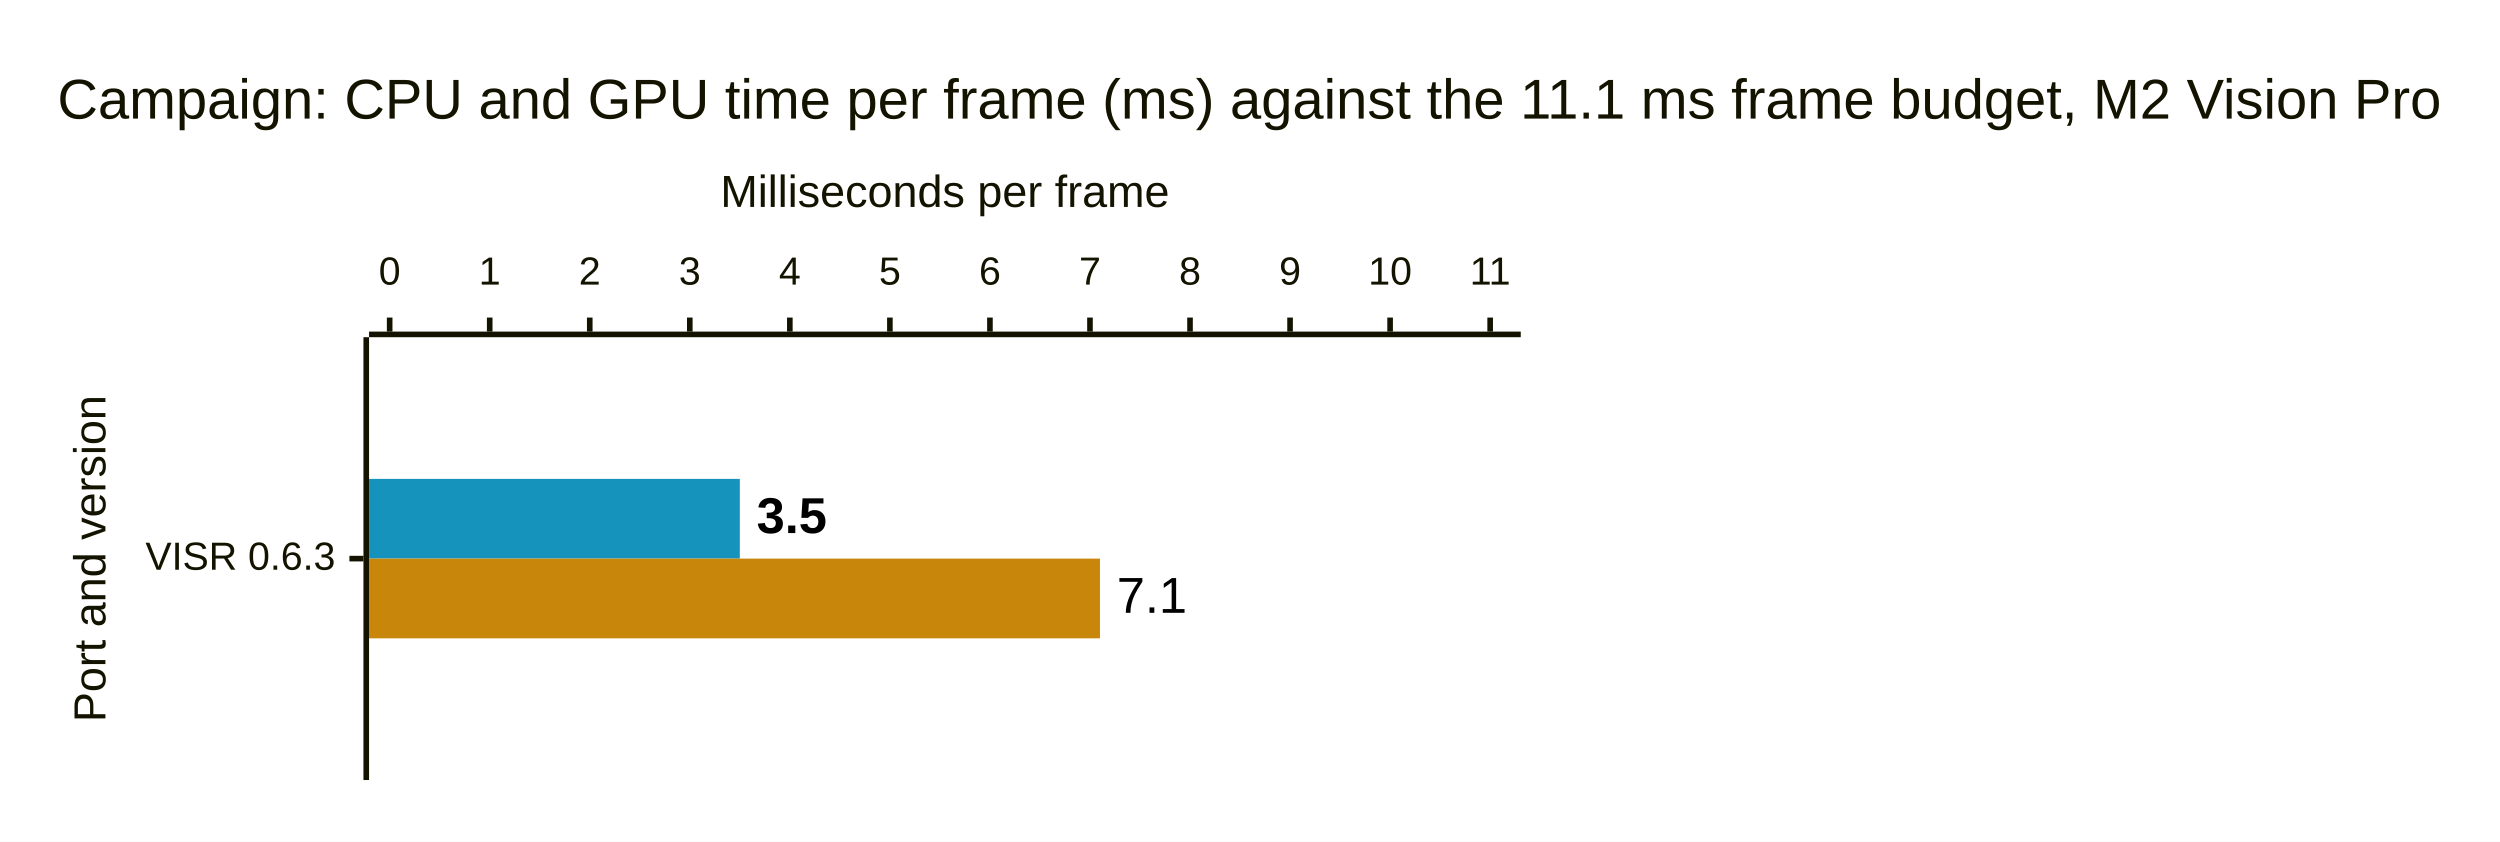
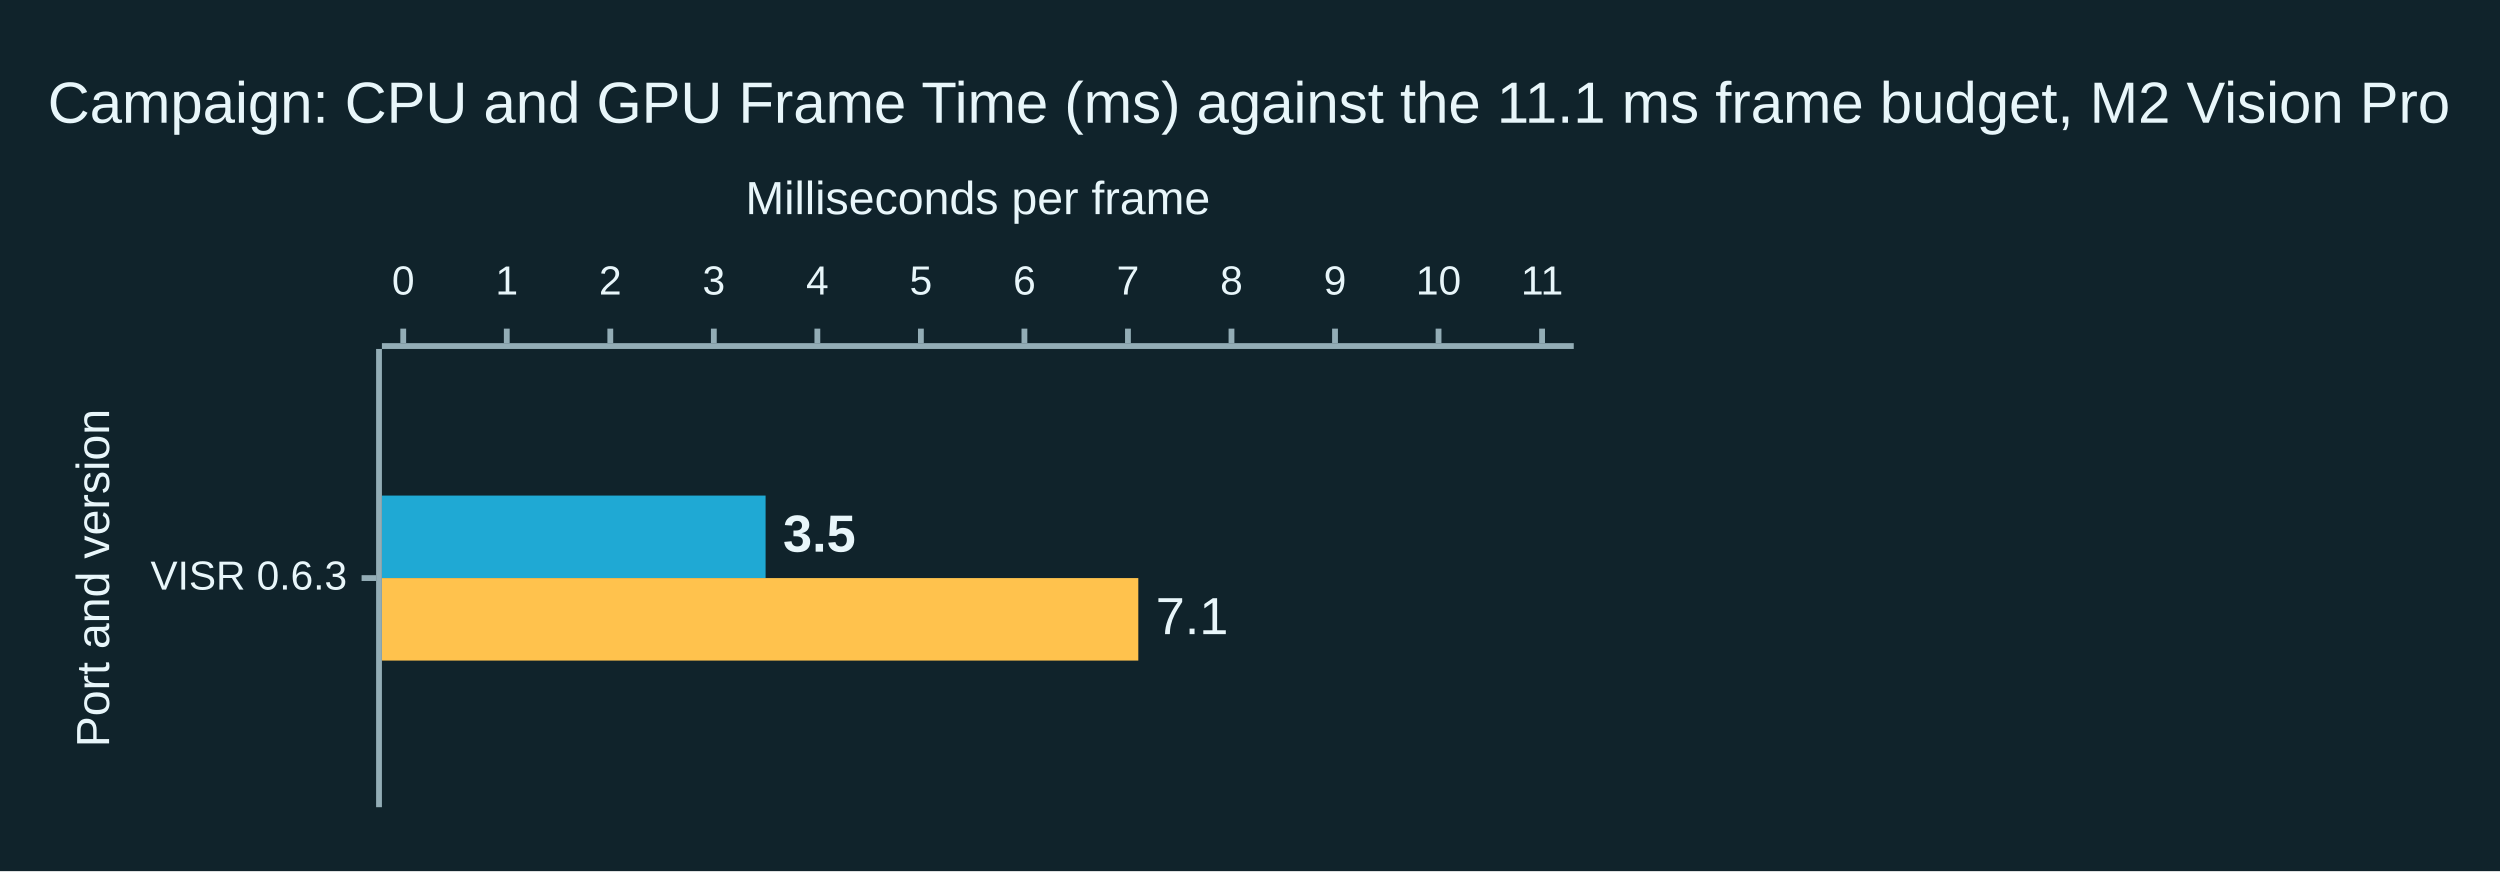
- <svg xmlns="http://www.w3.org/2000/svg" id="static" width="100%" style="max-width: 891px;" viewBox="-22 -15 891 300" role="graphics-document document" aria-roledescription="xychart">
-   <style>#static{font-family:"trebuchet ms",verdana,arial,sans-serif;font-size:16px;fill:#333;}@keyframes edge-animation-frame{from{stroke-dashoffset:0;}}@keyframes dash{to{stroke-dashoffset:0;}}#static .edge-animation-slow{stroke-dasharray:9,5!important;stroke-dashoffset:900;animation:dash 50s linear infinite;stroke-linecap:round;}#static .edge-animation-fast{stroke-dasharray:9,5!important;stroke-dashoffset:900;animation:dash 20s linear infinite;stroke-linecap:round;}#static .error-icon{fill:#552222;}#static .error-text{fill:#552222;stroke:#552222;}#static .edge-thickness-normal{stroke-width:1px;}#static .edge-thickness-thick{stroke-width:3.5px;}#static .edge-pattern-solid{stroke-dasharray:0;}#static .edge-thickness-invisible{stroke-width:0;fill:none;}#static .edge-pattern-dashed{stroke-dasharray:3;}#static .edge-pattern-dotted{stroke-dasharray:2;}#static .marker{fill:#333333;stroke:#333333;}#static .marker.cross{stroke:#333333;}#static svg{font-family:"trebuchet ms",verdana,arial,sans-serif;font-size:16px;}#static p{margin:0;}#static :root{--mermaid-font-family:"trebuchet ms",verdana,arial,sans-serif;}</style>
+ <svg xmlns="http://www.w3.org/2000/svg" color="#e8f6fa" id="static" width="100%" style="max-width: 861px;" viewBox="-22 -15 861 300" role="graphics-document document" aria-roledescription="xychart">
+   <style>#static{font-family:"trebuchet ms",verdana,arial,sans-serif;font-size:16px;fill:#333;}@keyframes edge-animation-frame{from{stroke-dashoffset:0;}}@keyframes dash{to{stroke-dashoffset:0;}}#static .edge-animation-slow{stroke-dasharray:9,5!important;stroke-dashoffset:900;animation:dash 50s linear infinite;stroke-linecap:round;}#static .edge-animation-fast{stroke-dasharray:9,5!important;stroke-dashoffset:900;animation:dash 20s linear infinite;stroke-linecap:round;}#static .error-icon{fill:hsl(220.588, 100%, 98.333%);}#static .error-text{fill:rgb(8.5, 5.75, 0);stroke:rgb(8.5, 5.75, 0);}#static .edge-thickness-normal{stroke-width:1px;}#static .edge-thickness-thick{stroke-width:3.5px;}#static .edge-pattern-solid{stroke-dasharray:0;}#static .edge-thickness-invisible{stroke-width:0;fill:none;}#static .edge-pattern-dashed{stroke-dasharray:3;}#static .edge-pattern-dotted{stroke-dasharray:2;}#static .marker{fill:#0b0b0b;stroke:#0b0b0b;}#static .marker.cross{stroke:#0b0b0b;}#static svg{font-family:"trebuchet ms",verdana,arial,sans-serif;font-size:16px;}#static p{margin:0;}#static :root{--mermaid-font-family:"trebuchet ms",verdana,arial,sans-serif;}</style>
  <g />
  <g class="main">
-     <rect width="891" height="300" class="background" fill="white" x="-22" y="-15" />
+     <rect width="861" height="300" class="background" fill="#10232b" x="-22" y="-15" />
    <g class="chart-title">
-       <text x="0" y="0" fill="#131300" font-size="20" dominant-baseline="middle" text-anchor="middle" transform="translate(423.2734, 21.58984) rotate(0)">Campaign: CPU and GPU time per frame (ms) against the 11.1 ms frame budget, M2 Vision Pro</text>
+       <text x="0" y="0" fill="#e8f6fa" font-size="20" dominant-baseline="middle" text-anchor="middle" transform="translate(408.1406, 21.58984) rotate(0)">Campaign: CPU and GPU Frame Time (ms) against the 11.1 ms frame budget, M2 Vision Pro</text>
    </g>
    <g class="plot">
      <g class="bar-plot-0">
-         <rect x="109.531" y="155.675" width="132.14" height="28.415" fill="#1593bd" stroke="#1593bd" stroke-width="0" />
+         <rect x="109.531" y="155.675" width="132.14" height="28.415" fill="#1fa9d4" stroke="#1fa9d4" stroke-width="0" />
      </g>
      <g class="bar-plot-1">
-         <rect x="109.531" y="184.09" width="260.501" height="28.415" fill="#c8870a" stroke="#c8870a" stroke-width="0" />
+         <rect x="109.531" y="184.09" width="260.501" height="28.415" fill="#ffc24d" stroke="#ffc24d" stroke-width="0" />
      </g>
      <text x="247.671" y="169.883" dominant-baseline="middle" fill="currentColor" font-size="18" font-weight="600" class="bar-value">3.5</text>
      <text x="376.032" y="198.297" dominant-baseline="middle" fill="currentColor" font-size="18" font-weight="400" class="bar-value">7.1</text>
    </g>
    <g class="left-axis">
      <g class="axisl-line">
-         <path d="M 108.531,105.18 L 108.531,263" fill="none" stroke="#131300" stroke-width="2" />
+         <path d="M 108.531,105.18 L 108.531,263" fill="none" stroke="#93adb6" stroke-width="2" />
      </g>
      <g class="label">
-         <text x="0" y="0" fill="#131300" font-size="14" dominant-baseline="middle" text-anchor="end" transform="translate(97.53125, 184.0898) rotate(0)">VISR 0.6.3</text>
+         <text x="0" y="0" fill="#e8f6fa" font-size="14" dominant-baseline="middle" text-anchor="end" transform="translate(97.53125, 184.0898) rotate(0)">VISR 0.6.3</text>
      </g>
      <g class="ticks">
-         <path d="M 107.531,184.09 L 102.531,184.09" fill="none" stroke="#131300" stroke-width="2" />
+         <path d="M 107.531,184.09 L 102.531,184.09" fill="none" stroke="#93adb6" stroke-width="2" />
      </g>
      <g class="title">
-         <text x="0" y="0" fill="#131300" font-size="16" dominant-baseline="text-before-edge" text-anchor="middle" transform="translate(5, 184.0898) rotate(270)">Port and version</text>
+         <text x="0" y="0" fill="#e8f6fa" font-size="16" dominant-baseline="text-before-edge" text-anchor="middle" transform="translate(5, 184.0898) rotate(270)">Port and version</text>
      </g>
    </g>
    <g class="top-axis">
      <g class="axis-line">
-         <path d="M 109.531,104.18 L 520,104.18" fill="none" stroke="#131300" stroke-width="2" />
+         <path d="M 109.531,104.18 L 520,104.18" fill="none" stroke="#93adb6" stroke-width="2" />
      </g>
      <g class="label">
-         <text x="0" y="0" fill="#131300" font-size="14" dominant-baseline="text-before-edge" text-anchor="middle" transform="translate(116.875, 77.17969) rotate(0)">0</text>
-         <text x="0" y="0" fill="#131300" font-size="14" dominant-baseline="text-before-edge" text-anchor="middle" transform="translate(152.531, 77.17969) rotate(0)">1</text>
-         <text x="0" y="0" fill="#131300" font-size="14" dominant-baseline="text-before-edge" text-anchor="middle" transform="translate(188.1869, 77.17969) rotate(0)">2</text>
-         <text x="0" y="0" fill="#131300" font-size="14" dominant-baseline="text-before-edge" text-anchor="middle" transform="translate(223.8429, 77.17969) rotate(0)">3</text>
-         <text x="0" y="0" fill="#131300" font-size="14" dominant-baseline="text-before-edge" text-anchor="middle" transform="translate(259.4989, 77.17969) rotate(0)">4</text>
-         <text x="0" y="0" fill="#131300" font-size="14" dominant-baseline="text-before-edge" text-anchor="middle" transform="translate(295.1548, 77.17969) rotate(0)">5</text>
-         <text x="0" y="0" fill="#131300" font-size="14" dominant-baseline="text-before-edge" text-anchor="middle" transform="translate(330.8108, 77.17969) rotate(0)">6</text>
-         <text x="0" y="0" fill="#131300" font-size="14" dominant-baseline="text-before-edge" text-anchor="middle" transform="translate(366.4668, 77.17969) rotate(0)">7</text>
-         <text x="0" y="0" fill="#131300" font-size="14" dominant-baseline="text-before-edge" text-anchor="middle" transform="translate(402.1227, 77.17969) rotate(0)">8</text>
-         <text x="0" y="0" fill="#131300" font-size="14" dominant-baseline="text-before-edge" text-anchor="middle" transform="translate(437.7787, 77.17969) rotate(0)">9</text>
-         <text x="0" y="0" fill="#131300" font-size="14" dominant-baseline="text-before-edge" text-anchor="middle" transform="translate(473.4347, 77.17969) rotate(0)">10</text>
-         <text x="0" y="0" fill="#131300" font-size="14" dominant-baseline="text-before-edge" text-anchor="middle" transform="translate(509.0907, 77.17969) rotate(0)">11</text>
+         <text x="0" y="0" fill="#e8f6fa" font-size="14" dominant-baseline="text-before-edge" text-anchor="middle" transform="translate(116.875, 77.17969) rotate(0)">0</text>
+         <text x="0" y="0" fill="#e8f6fa" font-size="14" dominant-baseline="text-before-edge" text-anchor="middle" transform="translate(152.531, 77.17969) rotate(0)">1</text>
+         <text x="0" y="0" fill="#e8f6fa" font-size="14" dominant-baseline="text-before-edge" text-anchor="middle" transform="translate(188.1869, 77.17969) rotate(0)">2</text>
+         <text x="0" y="0" fill="#e8f6fa" font-size="14" dominant-baseline="text-before-edge" text-anchor="middle" transform="translate(223.8429, 77.17969) rotate(0)">3</text>
+         <text x="0" y="0" fill="#e8f6fa" font-size="14" dominant-baseline="text-before-edge" text-anchor="middle" transform="translate(259.4989, 77.17969) rotate(0)">4</text>
+         <text x="0" y="0" fill="#e8f6fa" font-size="14" dominant-baseline="text-before-edge" text-anchor="middle" transform="translate(295.1548, 77.17969) rotate(0)">5</text>
+         <text x="0" y="0" fill="#e8f6fa" font-size="14" dominant-baseline="text-before-edge" text-anchor="middle" transform="translate(330.8108, 77.17969) rotate(0)">6</text>
+         <text x="0" y="0" fill="#e8f6fa" font-size="14" dominant-baseline="text-before-edge" text-anchor="middle" transform="translate(366.4668, 77.17969) rotate(0)">7</text>
+         <text x="0" y="0" fill="#e8f6fa" font-size="14" dominant-baseline="text-before-edge" text-anchor="middle" transform="translate(402.1227, 77.17969) rotate(0)">8</text>
+         <text x="0" y="0" fill="#e8f6fa" font-size="14" dominant-baseline="text-before-edge" text-anchor="middle" transform="translate(437.7787, 77.17969) rotate(0)">9</text>
+         <text x="0" y="0" fill="#e8f6fa" font-size="14" dominant-baseline="text-before-edge" text-anchor="middle" transform="translate(473.4347, 77.17969) rotate(0)">10</text>
+         <text x="0" y="0" fill="#e8f6fa" font-size="14" dominant-baseline="text-before-edge" text-anchor="middle" transform="translate(509.0907, 77.17969) rotate(0)">11</text>
      </g>
      <g class="ticks">
-         <path d="M 116.875,103.18 L 116.875,98.18" fill="none" stroke="#131300" stroke-width="2" />
-         <path d="M 152.531,103.18 L 152.531,98.18" fill="none" stroke="#131300" stroke-width="2" />
-         <path d="M 188.187,103.18 L 188.187,98.18" fill="none" stroke="#131300" stroke-width="2" />
-         <path d="M 223.843,103.18 L 223.843,98.18" fill="none" stroke="#131300" stroke-width="2" />
-         <path d="M 259.499,103.18 L 259.499,98.18" fill="none" stroke="#131300" stroke-width="2" />
-         <path d="M 295.155,103.18 L 295.155,98.18" fill="none" stroke="#131300" stroke-width="2" />
-         <path d="M 330.811,103.18 L 330.811,98.18" fill="none" stroke="#131300" stroke-width="2" />
-         <path d="M 366.467,103.18 L 366.467,98.18" fill="none" stroke="#131300" stroke-width="2" />
-         <path d="M 402.123,103.18 L 402.123,98.18" fill="none" stroke="#131300" stroke-width="2" />
-         <path d="M 437.779,103.18 L 437.779,98.18" fill="none" stroke="#131300" stroke-width="2" />
-         <path d="M 473.435,103.18 L 473.435,98.18" fill="none" stroke="#131300" stroke-width="2" />
-         <path d="M 509.091,103.18 L 509.091,98.18" fill="none" stroke="#131300" stroke-width="2" />
+         <path d="M 116.875,103.18 L 116.875,98.18" fill="none" stroke="#93adb6" stroke-width="2" />
+         <path d="M 152.531,103.18 L 152.531,98.18" fill="none" stroke="#93adb6" stroke-width="2" />
+         <path d="M 188.187,103.18 L 188.187,98.18" fill="none" stroke="#93adb6" stroke-width="2" />
+         <path d="M 223.843,103.18 L 223.843,98.18" fill="none" stroke="#93adb6" stroke-width="2" />
+         <path d="M 259.499,103.18 L 259.499,98.18" fill="none" stroke="#93adb6" stroke-width="2" />
+         <path d="M 295.155,103.18 L 295.155,98.18" fill="none" stroke="#93adb6" stroke-width="2" />
+         <path d="M 330.811,103.18 L 330.811,98.18" fill="none" stroke="#93adb6" stroke-width="2" />
+         <path d="M 366.467,103.18 L 366.467,98.18" fill="none" stroke="#93adb6" stroke-width="2" />
+         <path d="M 402.123,103.18 L 402.123,98.18" fill="none" stroke="#93adb6" stroke-width="2" />
+         <path d="M 437.779,103.18 L 437.779,98.18" fill="none" stroke="#93adb6" stroke-width="2" />
+         <path d="M 473.435,103.18 L 473.435,98.18" fill="none" stroke="#93adb6" stroke-width="2" />
+         <path d="M 509.091,103.18 L 509.091,98.18" fill="none" stroke="#93adb6" stroke-width="2" />
      </g>
      <g class="title">
-         <text x="0" y="0" fill="#131300" font-size="16" dominant-baseline="text-before-edge" text-anchor="middle" transform="translate(314.7656, 48.17969) rotate(0)">Milliseconds per frame</text>
+         <text x="0" y="0" fill="#e8f6fa" font-size="16" dominant-baseline="text-before-edge" text-anchor="middle" transform="translate(314.7656, 48.17969) rotate(0)">Milliseconds per frame</text>
      </g>
    </g>
  </g>
  <g class="mermaid-tmp-group" />
</svg>
